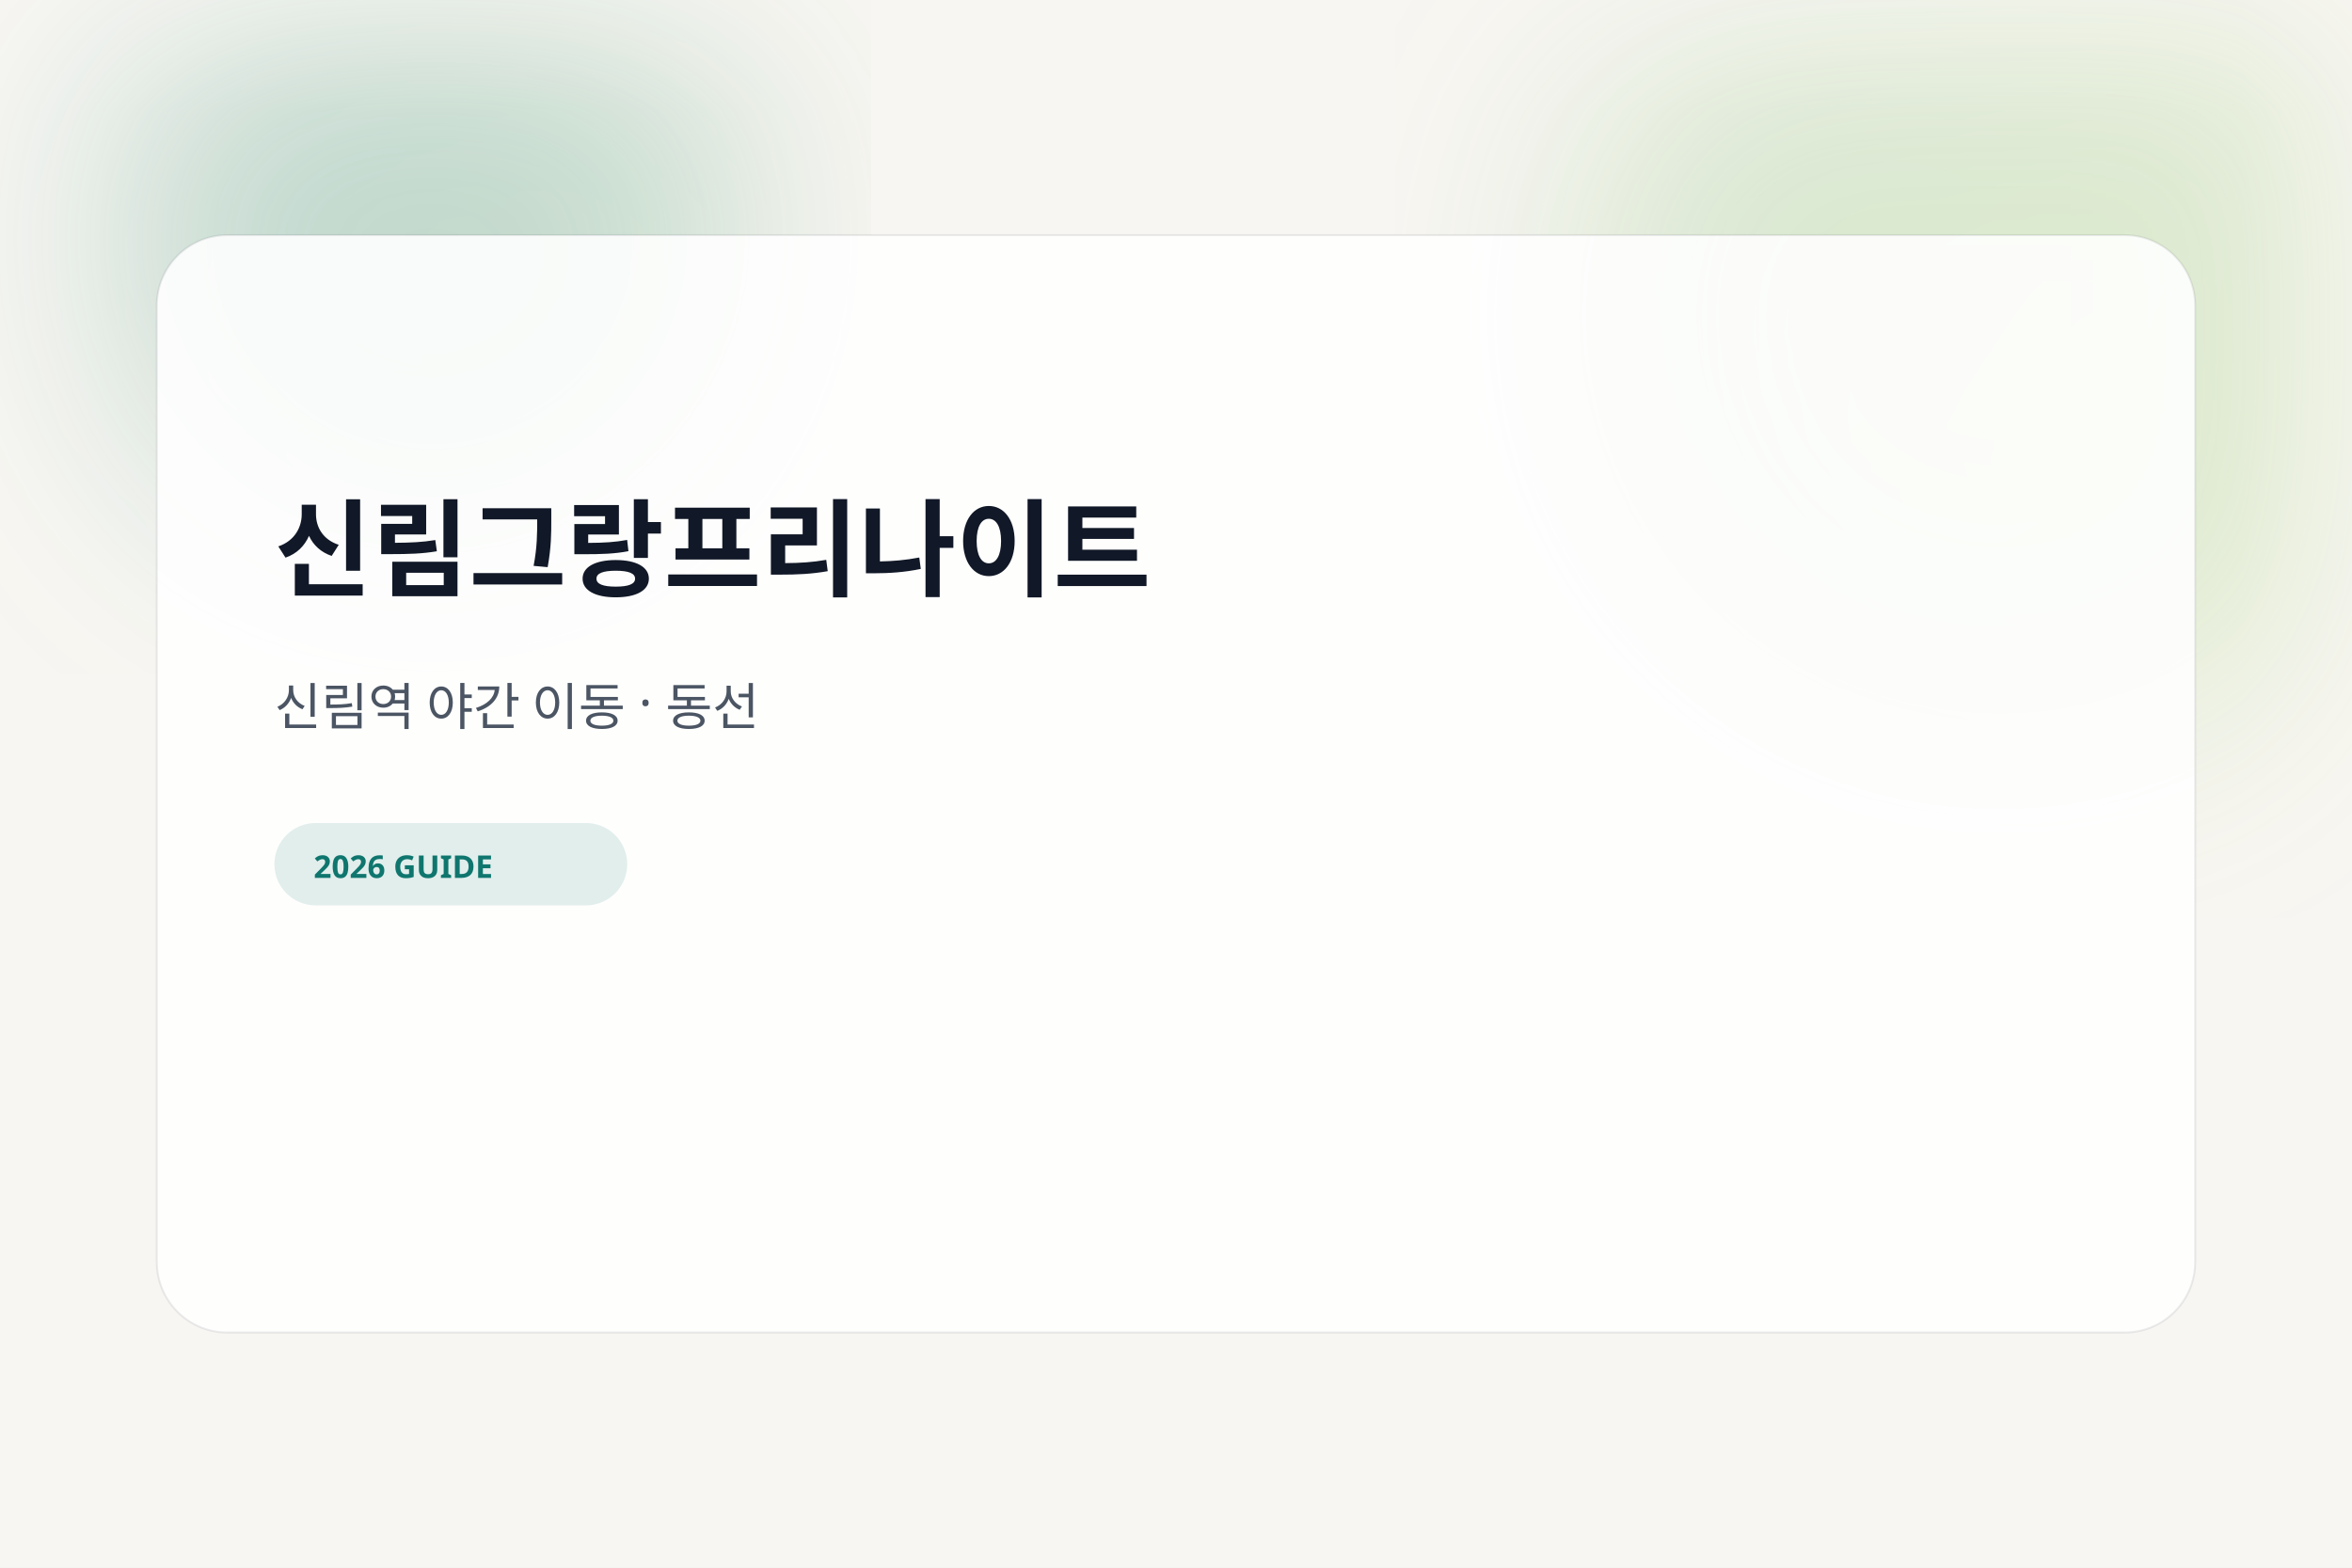
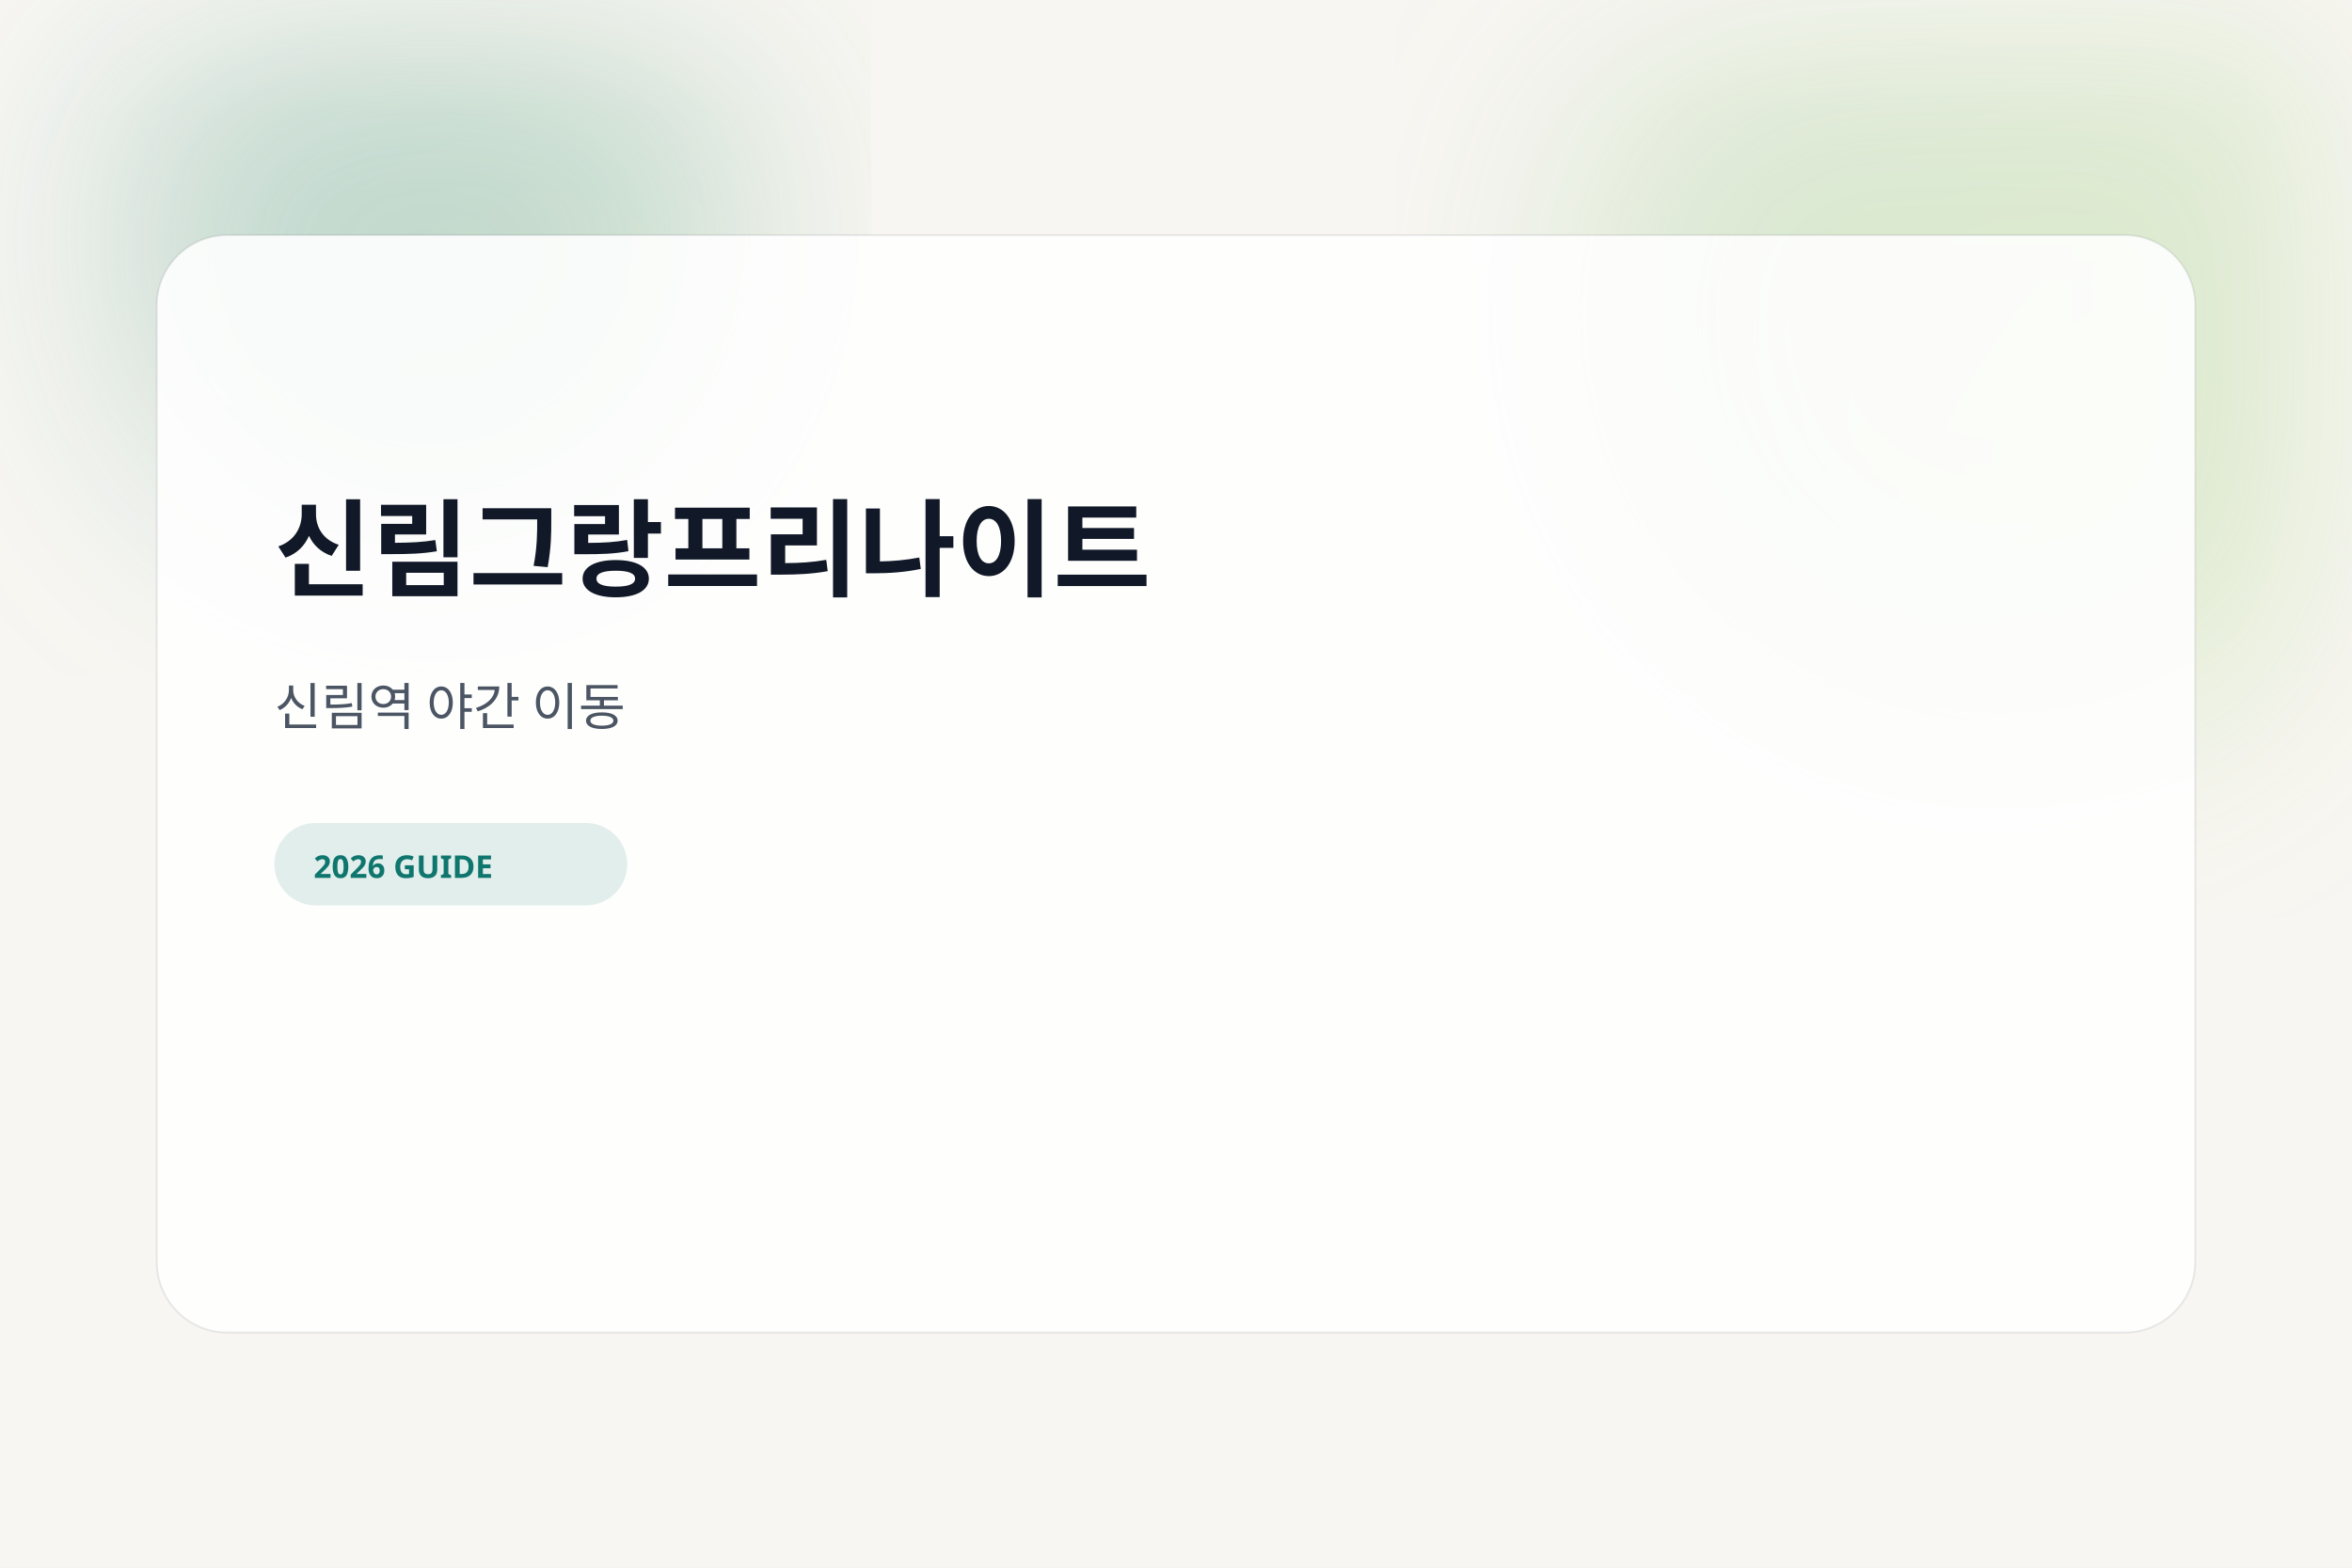
<svg xmlns="http://www.w3.org/2000/svg" width="1200" height="800" viewBox="0 0 1200 800" fill="none" role="img" aria-label="신림그랑프리나이트 썸네일">
  <defs>
    <linearGradient id="g" x1="0" y1="0" x2="1200" y2="800" gradientUnits="userSpaceOnUse">
      <stop stop-color="#0f766e" />
      <stop offset="1" stop-color="#84cc16" />
    </linearGradient>
    <filter id="blur" x="-20%" y="-20%" width="140%" height="140%">
      <feGaussianBlur stdDeviation="60" />
    </filter>
  </defs>
  <rect width="1200" height="800" fill="#f8f6f2" />
  <circle cx="220" cy="120" r="160" fill="url(#g)" opacity="0.25" filter="url(#blur)" />
  <circle cx="1020" cy="160" r="220" fill="url(#g)" opacity="0.18" filter="url(#blur)" />
  <rect x="80" y="120" width="1040" height="560" rx="36" fill="white" fill-opacity="0.88" />
  <rect x="80" y="120" width="1040" height="560" rx="36" stroke="rgba(17,24,39,0.08)" />
  <text x="140" y="300" font-family="Noto Serif KR, Nanum Myeongjo, serif" font-size="54" font-weight="700" fill="#111827">신림그랑프리나이트</text>
-   <text x="140" y="370" font-family="Noto Sans KR, sans-serif" font-size="26" font-weight="500" fill="#4b5563">신림역 야간 이동 · 동선</text>
+   <text x="140" y="370" font-family="Noto Sans KR, sans-serif" font-size="26" font-weight="500" fill="#4b5563">신림역 야간 이동</text>
  <rect x="140" y="420" width="180" height="42" rx="21" fill="#0f766e" fill-opacity="0.12" />
  <text x="160" y="448" font-family="Noto Sans KR, sans-serif" font-size="16" font-weight="700" fill="#0f766e">2026 GUIDE</text>
</svg>
